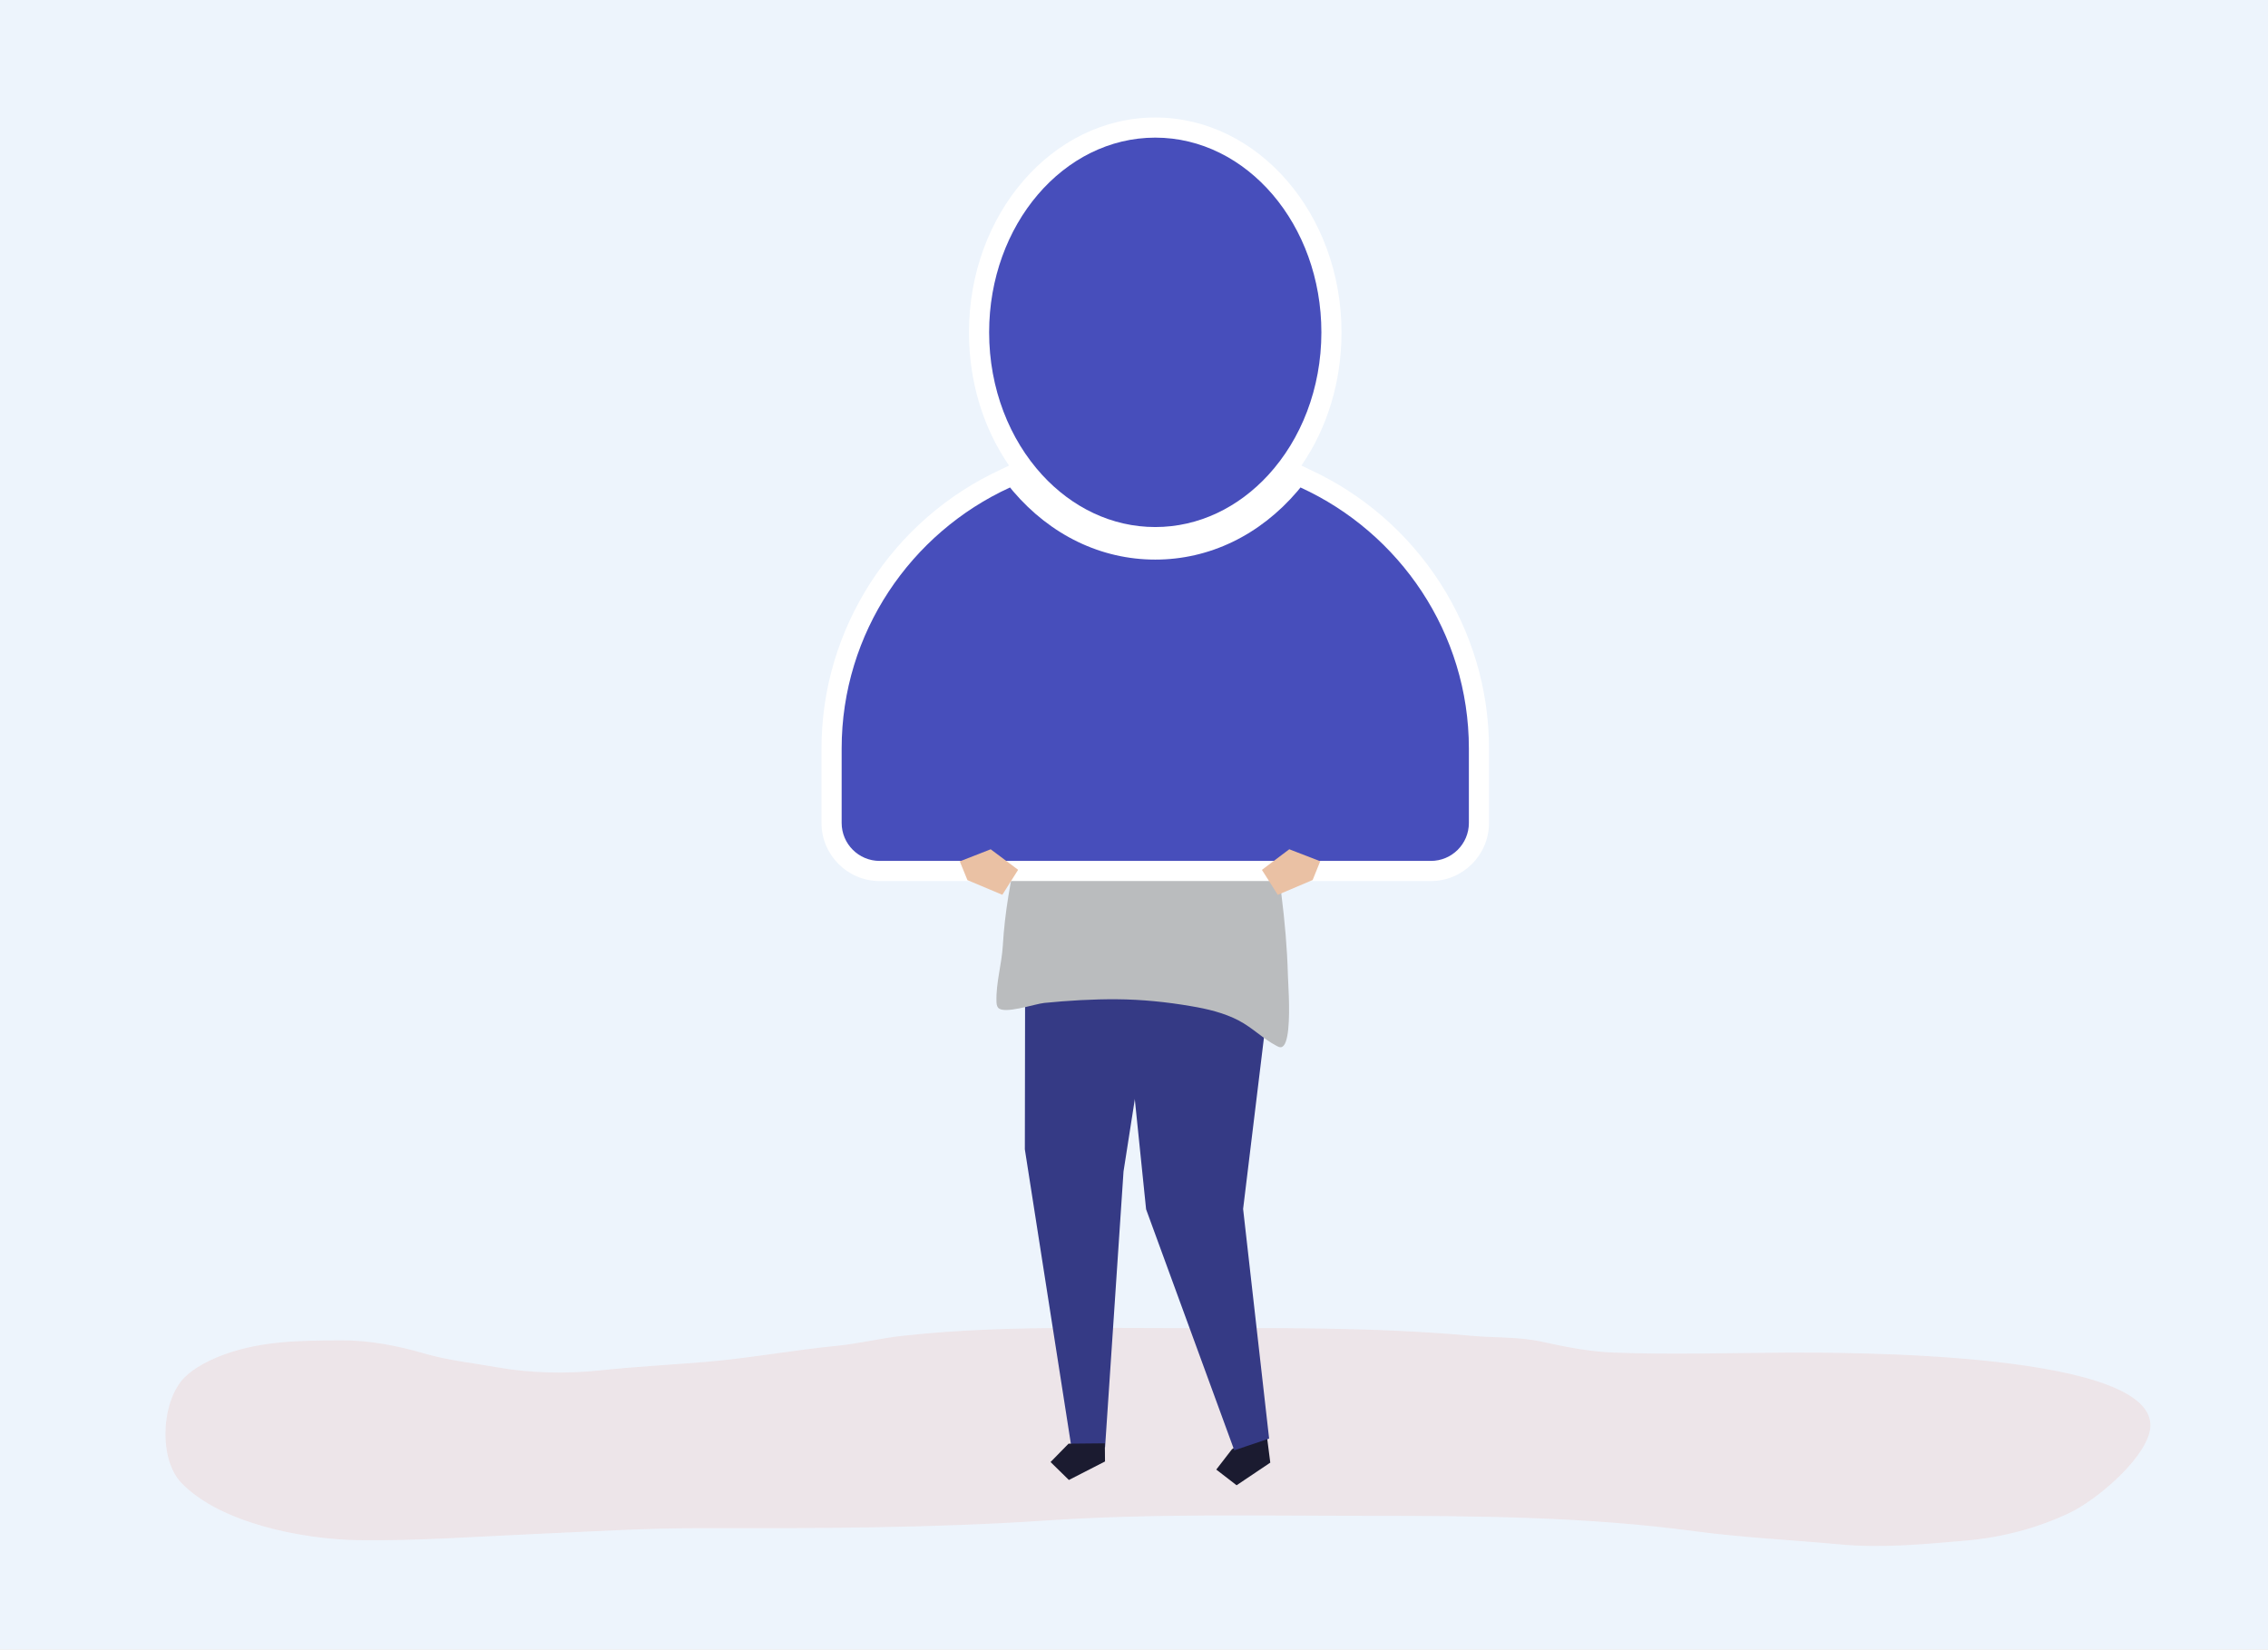
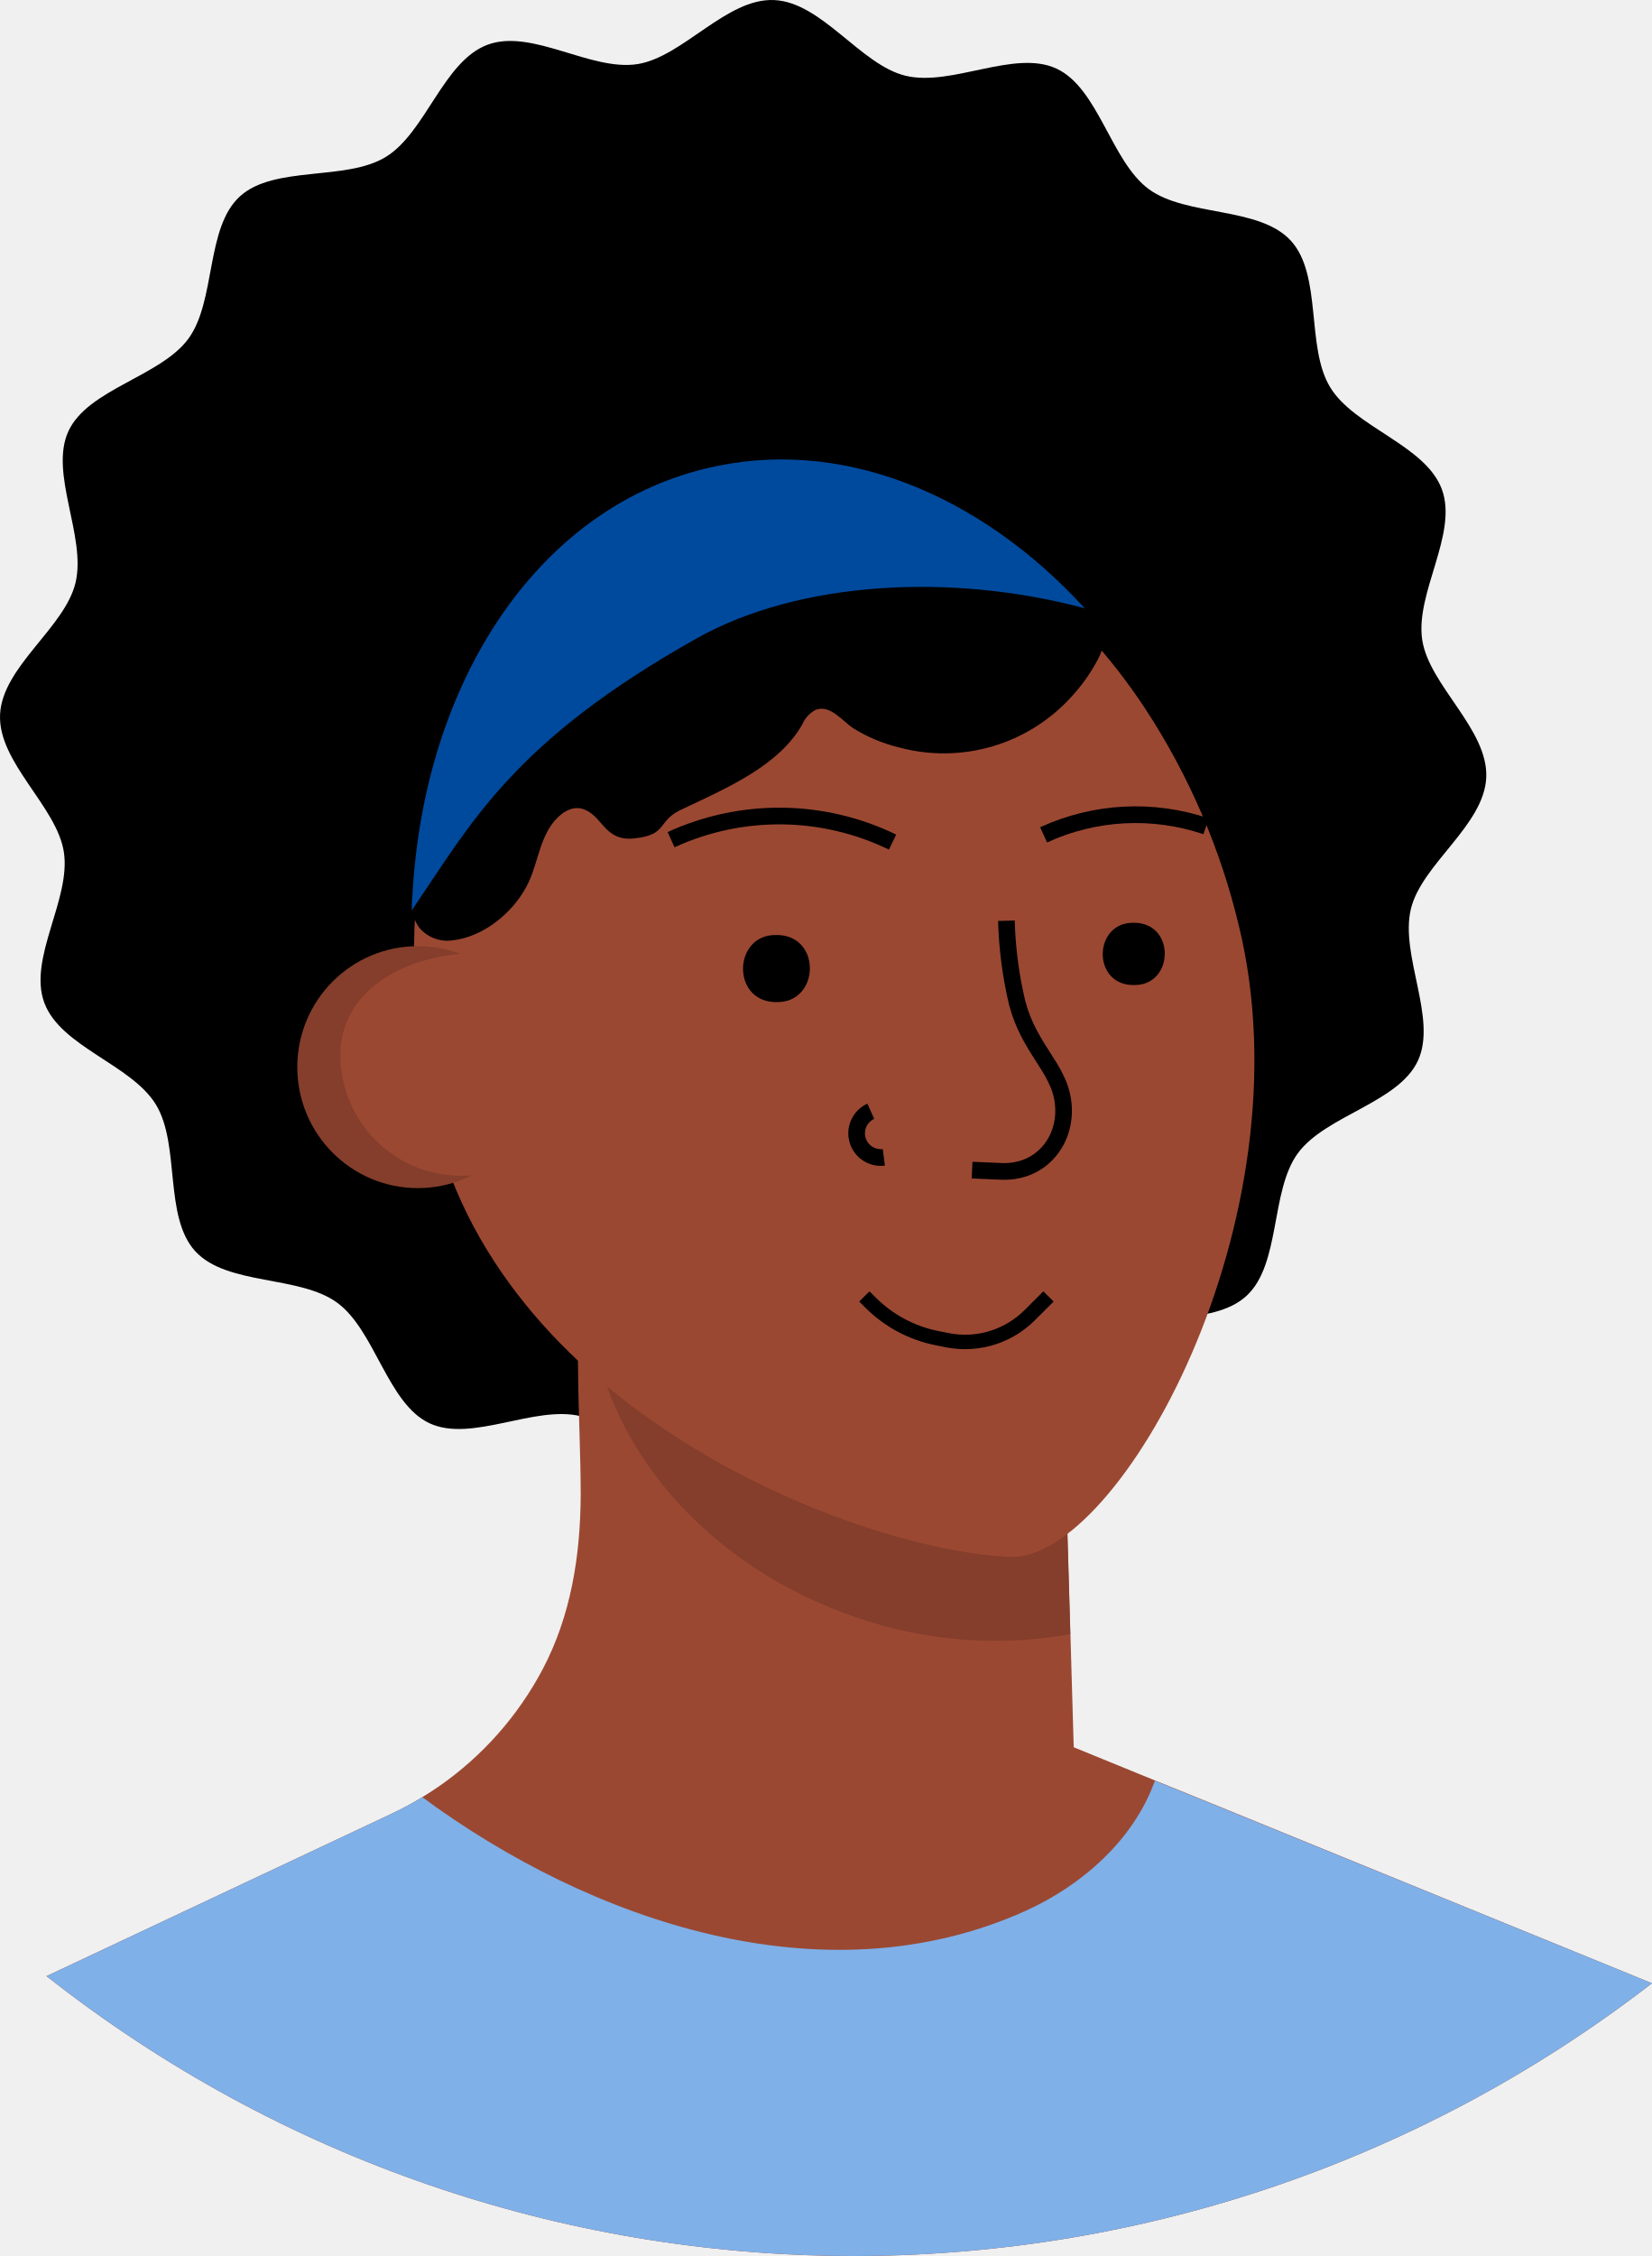
- <svg xmlns="http://www.w3.org/2000/svg" width="1100" height="800" viewBox="0 0 1100 800" fill="none">
-   <path d="M1100 0H0V800H1100V0Z" fill="#EDF4FC" />
-   <g opacity="0.5">
-     <path d="M521.96 644.12C493.77 644.2 465.57 644.88 437.43 648.01C426.82 649.19 416.43 651.79 405.79 652.83C384.55 654.92 363.68 658.82 342.36 660.62C325.19 662.07 307.95 662.92 290.83 664.76C274.78 666.48 257.01 666.09 241.09 663.24C229.3 661.13 217.46 659.94 205.86 656.56C192.89 652.77 178.81 650.06 165.29 650.16C146.02 650.3 127.26 650.32 108.82 657.01C102.35 659.36 94.42 663.22 89.51 668.15C78.26 679.43 76.74 707.58 87.97 719.28C106.89 738.97 147.27 746.7 173.8 747.07C202.86 747.47 231.1 745.31 260.2 744.04C287.25 742.86 314.22 741.18 341.31 741.24C396.64 741.36 451.97 741.24 507.2 737.54C559.09 734.07 611.11 735.26 663.11 735.26C716.44 735.26 769.4 735.68 822.34 742.77C845.41 745.86 868.91 746.94 892.09 749.1C912.85 751.04 932.8 749.06 953.48 747.27C970.84 745.77 988.1 741.31 1003.87 733.77C1016.36 727.8 1038.62 709.26 1042.45 695.02C1053.19 655.09 891.15 656.05 866.27 656.14C838.44 656.24 810.39 657.16 782.58 656.1C770.88 655.65 759.36 653.37 747.94 650.86C736.57 648.36 725.11 649 713.58 647.95C665.49 643.58 617.29 644.22 569.04 644.22C553.38 644.21 537.67 644.07 521.96 644.12Z" fill="#EED5D5" />
-   </g>
-   <path d="M614.98 700.74L616.1 709.47L599.76 720.45L589.9 712.84L597.51 702.98L613.85 692L614.98 700.74Z" fill="#1B1B30" />
-   <path d="M615.53 697.8L602.92 586.42L618.09 461.73L614.68 435.2L546.94 432.63L544.5 475.8L555.87 586.59L598.65 703.5L615.53 697.8Z" fill="#353A85" />
-   <path d="M540.58 309.39L506.51 318.67L467.1 388.49L485.77 405.78L512.04 374.67L540.58 309.39Z" fill="#BABCBE" />
-   <path d="M497.24 445.11L497.06 557.51L519.68 702.21L535.97 702.04L544.92 568.23L565.87 434.3L497.24 445.11Z" fill="#353A85" />
-   <path d="M535.94 708.91L518.42 717.89L509.53 709.18L518.25 700.28L535.86 700.11L535.94 708.91Z" fill="#1B1B30" />
-   <path d="M625.1 483.34C624.94 478.47 624.67 474.4 624.64 472.95C624.29 459.88 623.13 446.85 621.49 433.87C620.02 422.24 618.17 393.38 616.18 381.83C614.54 372.29 608.81 348.48 604.68 339.63C594.39 317.62 597.57 315.59 552.39 309.06C532.59 306.2 527.91 318.54 511.72 332.73C510.12 334.13 510.21 342.46 509.84 344.67C509.19 348.56 508.49 352.44 507.69 356.3C507.06 359.34 506.37 362.36 505.59 365.37C497.53 396.48 488.27 426.39 486.38 458.64C485.84 467.74 483.05 476.57 483.29 485.75C483.32 486.81 483.41 487.94 484.06 488.76C486.79 492.21 501.89 486.94 506.47 486.49C518.13 485.34 530.03 484.62 541.75 484.71C553.78 484.8 565.86 486.02 577.69 488.06C585.6 489.38 593.67 491.3 600.75 495C607.5 498.53 612.37 503.71 619.22 507.36C619.87 507.71 620.58 508.06 621.32 507.96C625.24 507.41 625.43 493.59 625.1 483.34Z" fill="#BABCBE" />
-   <path d="M552.34 315.26C554.62 316.39 560 316.79 565.61 314.59C566.74 314.15 567.5 313.06 567.49 311.84C567.45 308.43 567.17 305.02 566.67 301.65C570.88 300.17 575.74 297.95 576.48 293.55C576.71 292.16 576.47 290.75 576.23 289.36C575.24 283.63 574.25 277.91 573.26 272.18C572.92 270.2 572.55 268.16 571.48 266.46C569.59 263.48 565.92 262.18 562.45 261.58C553.58 260.04 543.92 261.96 537.05 267.77C535.22 269.32 533.57 271.17 532.76 273.43C531.52 276.91 532.45 280.74 533.38 284.31C534.25 287.61 535.11 290.9 535.98 294.2C536.98 297.99 538.41 302.3 542.07 303.72C544.01 304.48 546.3 304.25 548.06 305.37C551.14 307.36 550.73 311.97 552.34 315.26Z" fill="#D5C6AB" />
-   <path d="M503.43 257.91C501.91 243.69 508.12 228.72 519.82 231.7C526.9 233.5 533.24 236.49 540.37 233.83C547.07 231.33 551.91 232.35 558.91 234.85C566.49 237.55 576.66 238.19 583.52 242.01C586.38 243.6 588.67 246.1 590.45 248.85C596.62 258.38 596.66 271.53 590.53 281.1C589.16 283.25 587.51 285.21 585.79 287.08C582.21 290.96 577.94 295.75 573.02 297.18C572.9 292.78 576.91 278.91 573.53 275.3C568.17 269.58 556.04 271.57 549.39 272.98C542.13 274.52 535.67 279.66 528.47 280.75C512.6 283.17 504.82 270.85 503.43 257.91Z" fill="#3B3631" />
-   <path d="M634.96 227.64C633.72 227.02 632.47 226.41 631.2 225.82C643.81 207.51 650.64 185.03 650.64 161.21C650.64 103.75 610.12 57 560.3 57C510.48 57 469.96 103.75 469.96 161.21C469.96 185.05 476.79 207.52 489.4 225.83C487.44 226.73 486.14 227.39 485.57 227.68C432.63 251.99 398.43 305.09 398.43 363.05V399.17C398.43 414.72 411.08 427.37 426.63 427.37H693.98C709.53 427.37 722.18 414.72 722.18 399.17V363.05C722.18 305.06 687.95 251.93 634.96 227.64Z" fill="white" />
-   <path d="M630.74 236.45C630.25 237.04 629.79 237.65 629.29 238.24C611.02 259.65 586.53 271.44 560.31 271.44C534.09 271.44 509.6 259.65 491.33 238.24C490.83 237.66 490.36 237.05 489.88 236.45C441.82 258.41 408.21 306.99 408.21 363.05V399.17C408.21 409.35 416.46 417.6 426.64 417.6H693.99C704.17 417.6 712.42 409.35 712.42 399.17V363.05C712.41 306.99 678.8 258.41 630.74 236.45Z" fill="#474EBB" />
-   <path d="M560.31 255.65C581.48 255.65 600.73 246.07 615.11 230.42C630.96 213.17 640.88 188.55 640.88 161.21C640.88 109.05 604.81 66.76 560.31 66.76C515.81 66.76 479.74 109.04 479.74 161.21C479.74 188.56 489.67 213.18 505.51 230.42C519.89 246.07 539.14 255.65 560.31 255.65Z" fill="#474EBB" />
-   <path d="M469.22 426.92L465.5 417.82L480.49 411.96L493.8 421.91L486.15 434.03L469.22 426.92Z" fill="#EAC1A4" />
-   <path d="M636.64 426.87L640.33 417.76L625.31 411.95L612.04 421.95L619.74 434.04L636.64 426.87Z" fill="#EAC1A4" />
+ <svg xmlns="http://www.w3.org/2000/svg" width="52" height="71" viewBox="0 0 52 71" fill="none">
+   <path d="M46.783 24.464C46.721 25.974 44.752 27.192 44.411 28.605C44.061 30.064 45.246 32.05 44.634 33.378C44.023 34.706 41.733 35.101 40.856 36.29C39.98 37.479 40.321 39.782 39.236 40.783C38.152 41.784 35.903 41.251 34.642 42.024C33.381 42.796 32.83 45.045 31.436 45.556C30.041 46.066 28.191 44.707 26.716 44.935C25.284 45.159 23.909 47.023 22.405 46.951C20.901 46.879 19.687 44.913 18.279 44.57C16.829 44.216 14.847 45.408 13.524 44.794C12.201 44.18 11.81 41.883 10.623 41.005C9.436 40.127 7.145 40.467 6.147 39.379C5.15 38.29 5.679 36.032 4.909 34.765C4.139 33.497 1.903 32.948 1.392 31.551C0.881 30.153 2.24 28.294 2.01 26.814C1.787 25.376 -0.069 23.994 0.002 22.486C0.073 20.979 2.035 19.759 2.376 18.345C2.727 16.89 1.542 14.901 2.153 13.572C2.764 12.244 5.054 11.852 5.929 10.661C6.803 9.469 6.466 7.169 7.551 6.181C8.635 5.194 10.884 5.711 12.145 4.938C13.406 4.166 13.957 1.919 15.352 1.406C16.746 0.893 18.594 2.246 20.064 2.018C21.495 1.794 22.872 -0.07 24.373 0.002C25.875 0.074 27.091 2.042 28.501 2.383C29.952 2.737 31.931 1.545 33.254 2.159C34.577 2.773 34.97 5.07 36.155 5.948C37.34 6.826 39.634 6.486 40.631 7.574C41.629 8.663 41.1 10.923 41.87 12.188C42.639 13.454 44.877 14.007 45.388 15.405C45.899 16.802 44.541 18.661 44.768 20.142C44.987 21.57 46.848 22.957 46.783 24.464Z" fill="black" />
+   <path d="M52 62.416C37.084 73.944 16.278 73.852 1.464 62.192L12.321 57.083C12.654 56.926 12.978 56.751 13.292 56.559L13.542 56.402C13.631 56.346 13.718 56.288 13.805 56.228C15.175 55.279 16.298 54.014 17.079 52.539C17.971 50.848 18.266 48.98 18.279 47.076C18.279 45.795 18.21 44.514 18.197 43.231C18.188 42.521 18.18 41.811 18.174 41.101L18.621 41.325L19.781 41.927L33.484 44.268L33.798 54.989L36.358 56.035L38.366 56.85L52 62.416Z" fill="#9B4832" />
+   <path d="M33.689 51.43C31.445 51.833 29.136 51.654 26.98 50.911C22.164 49.287 18.922 45.37 18.616 41.334L19.777 41.936L33.48 44.277L33.689 51.43Z" fill="#843E2B" />
+   <path d="M52 62.416C37.084 73.944 16.278 73.852 1.464 62.192L12.321 57.083C12.654 56.926 12.978 56.751 13.292 56.559C18.576 60.459 25.928 62.998 32.272 60.143C34.071 59.332 35.693 57.892 36.353 56.042L38.362 56.857L52 62.416Z" fill="#7FB0E8" />
+   <path d="M31.795 49C27.109 48.801 15.903 44.565 13.665 35.351C13.195 33.431 12.985 31.457 13.04 29.481C13.04 29.093 13.076 28.71 13.107 28.33C13.658 22 17.112 16.833 22.282 15.563C22.581 15.492 22.881 15.431 23.175 15.389C24.98 15.128 26.821 15.335 28.524 15.991C30.712 16.847 32.669 18.21 34.234 19.969C34.895 20.694 35.499 21.47 36.039 22.289C37.416 24.386 38.419 26.709 39 29.152C41.236 38.373 35.213 49.139 31.795 49Z" fill="#9B4832" />
+   <path d="M24.516 29.427C25.875 29.497 25.788 31.582 24.427 31.537H24.366C23.005 31.468 23.095 29.38 24.453 29.427H24.516Z" fill="black" />
+   <path d="M35.758 29.042C37.019 29.107 36.938 31.042 35.675 31H35.617C34.356 30.937 34.437 29 35.7 29.042H35.758Z" fill="black" />
+   <path fill-rule="evenodd" clip-rule="evenodd" d="M31.763 31.627C31.558 30.76 31.442 29.875 31.417 28.984L31.94 28.97C31.964 29.823 32.075 30.671 32.272 31.502C32.457 32.193 32.738 32.632 33.147 33.272C33.154 33.282 33.16 33.293 33.167 33.304C33.32 33.533 33.451 33.776 33.559 34.029L33.562 34.036C33.858 34.783 33.776 35.57 33.398 36.167C33.018 36.768 32.347 37.163 31.507 37.128L30.587 37.087L30.61 36.563L31.529 36.603C32.179 36.63 32.675 36.331 32.956 35.886C33.24 35.438 33.312 34.829 33.077 34.233C32.981 34.01 32.865 33.795 32.731 33.593L32.728 33.589C32.717 33.571 32.705 33.553 32.694 33.535C32.292 32.908 31.972 32.407 31.765 31.634L31.764 31.631L31.763 31.627Z" fill="black" />
+   <path fill-rule="evenodd" clip-rule="evenodd" d="M26.741 35.947C26.603 35.459 26.841 34.943 27.302 34.734L27.518 35.212C27.293 35.314 27.177 35.566 27.244 35.804C27.312 36.041 27.543 36.194 27.787 36.162L27.855 36.683C27.353 36.748 26.879 36.435 26.741 35.947Z" fill="black" />
+   <path fill-rule="evenodd" clip-rule="evenodd" d="M37.881 26.254C36.267 25.708 34.507 25.8 32.959 26.513L32.741 26.035C34.41 25.267 36.308 25.167 38.048 25.756L37.881 26.254Z" fill="black" />
+   <path fill-rule="evenodd" clip-rule="evenodd" d="M27.981 26.739C25.855 25.706 23.381 25.679 21.233 26.665L21.015 26.187C23.305 25.136 25.943 25.165 28.209 26.266L27.981 26.739Z" fill="black" />
+   <path d="M34.66 19.893C34.769 20.157 34.747 20.388 34.56 20.749C34.336 21.175 34.056 21.571 33.73 21.924C32.364 23.433 30.274 24.051 28.312 23.526C27.795 23.402 27.301 23.196 26.85 22.914C26.515 22.69 26.127 22.162 25.672 22.341C25.487 22.439 25.341 22.597 25.259 22.789C24.529 24.084 22.942 24.773 21.5 25.454C20.662 25.816 21.053 26.27 19.98 26.384C19 26.5 18.98 25.64 18.326 25.454C17.958 25.349 17.59 25.633 17.367 25.947C16.945 26.541 16.909 27.291 16.561 27.92C16.115 28.749 15.207 29.488 14.238 29.596C13.852 29.649 13.464 29.503 13.207 29.208C12.714 28.567 13.007 27.416 13.1 26.675C13.457 23.902 14.408 21.156 16.088 18.905C17.603 16.89 19.721 15.322 22.189 14.728C26.462 13.682 31.753 16.184 34.406 19.468C34.512 19.595 34.598 19.738 34.66 19.893Z" fill="black" />
+   <path d="M34.147 19.145C30.039 18.038 25.197 18.249 21.91 20.101C16.197 23.313 14.856 25.862 13.04 28.534L12.962 28.652C12.962 28.498 12.962 28.341 12.982 28.187C13.335 21.546 16.849 16.05 22.204 14.748C26.424 13.716 30.824 15.521 34.14 19.138L34.147 19.145Z" fill="#004A9E" />
+   <path fill-rule="evenodd" clip-rule="evenodd" d="M27.369 40.64L27.566 40.837C28.105 41.375 28.792 41.742 29.541 41.891L29.857 41.954C30.309 42.045 30.777 42.016 31.214 41.87C31.604 41.74 31.958 41.522 32.249 41.232L32.842 40.64L33.165 40.962L32.571 41.554C32.23 41.894 31.815 42.15 31.358 42.302C30.846 42.472 30.297 42.506 29.768 42.401L29.451 42.337C28.615 42.171 27.846 41.76 27.243 41.159L27.046 40.962L27.369 40.64Z" fill="black" />
+   <path d="M16.945 33.584C16.945 35.687 15.246 37.392 13.152 37.392C11.056 37.392 9.358 35.687 9.358 33.584C9.358 31.481 11.056 29.777 13.152 29.777C15.246 29.777 16.945 31.481 16.945 33.584Z" fill="#843E2B" />
+   <path d="M18.302 33.195C18.302 35.298 16.603 37.002 14.508 37.002C12.413 37.002 10.715 35.298 10.715 33.195C10.715 31.092 12.905 30 15 30C17.095 30 18.302 31.092 18.302 33.195Z" fill="#9B4832" />
</svg>
